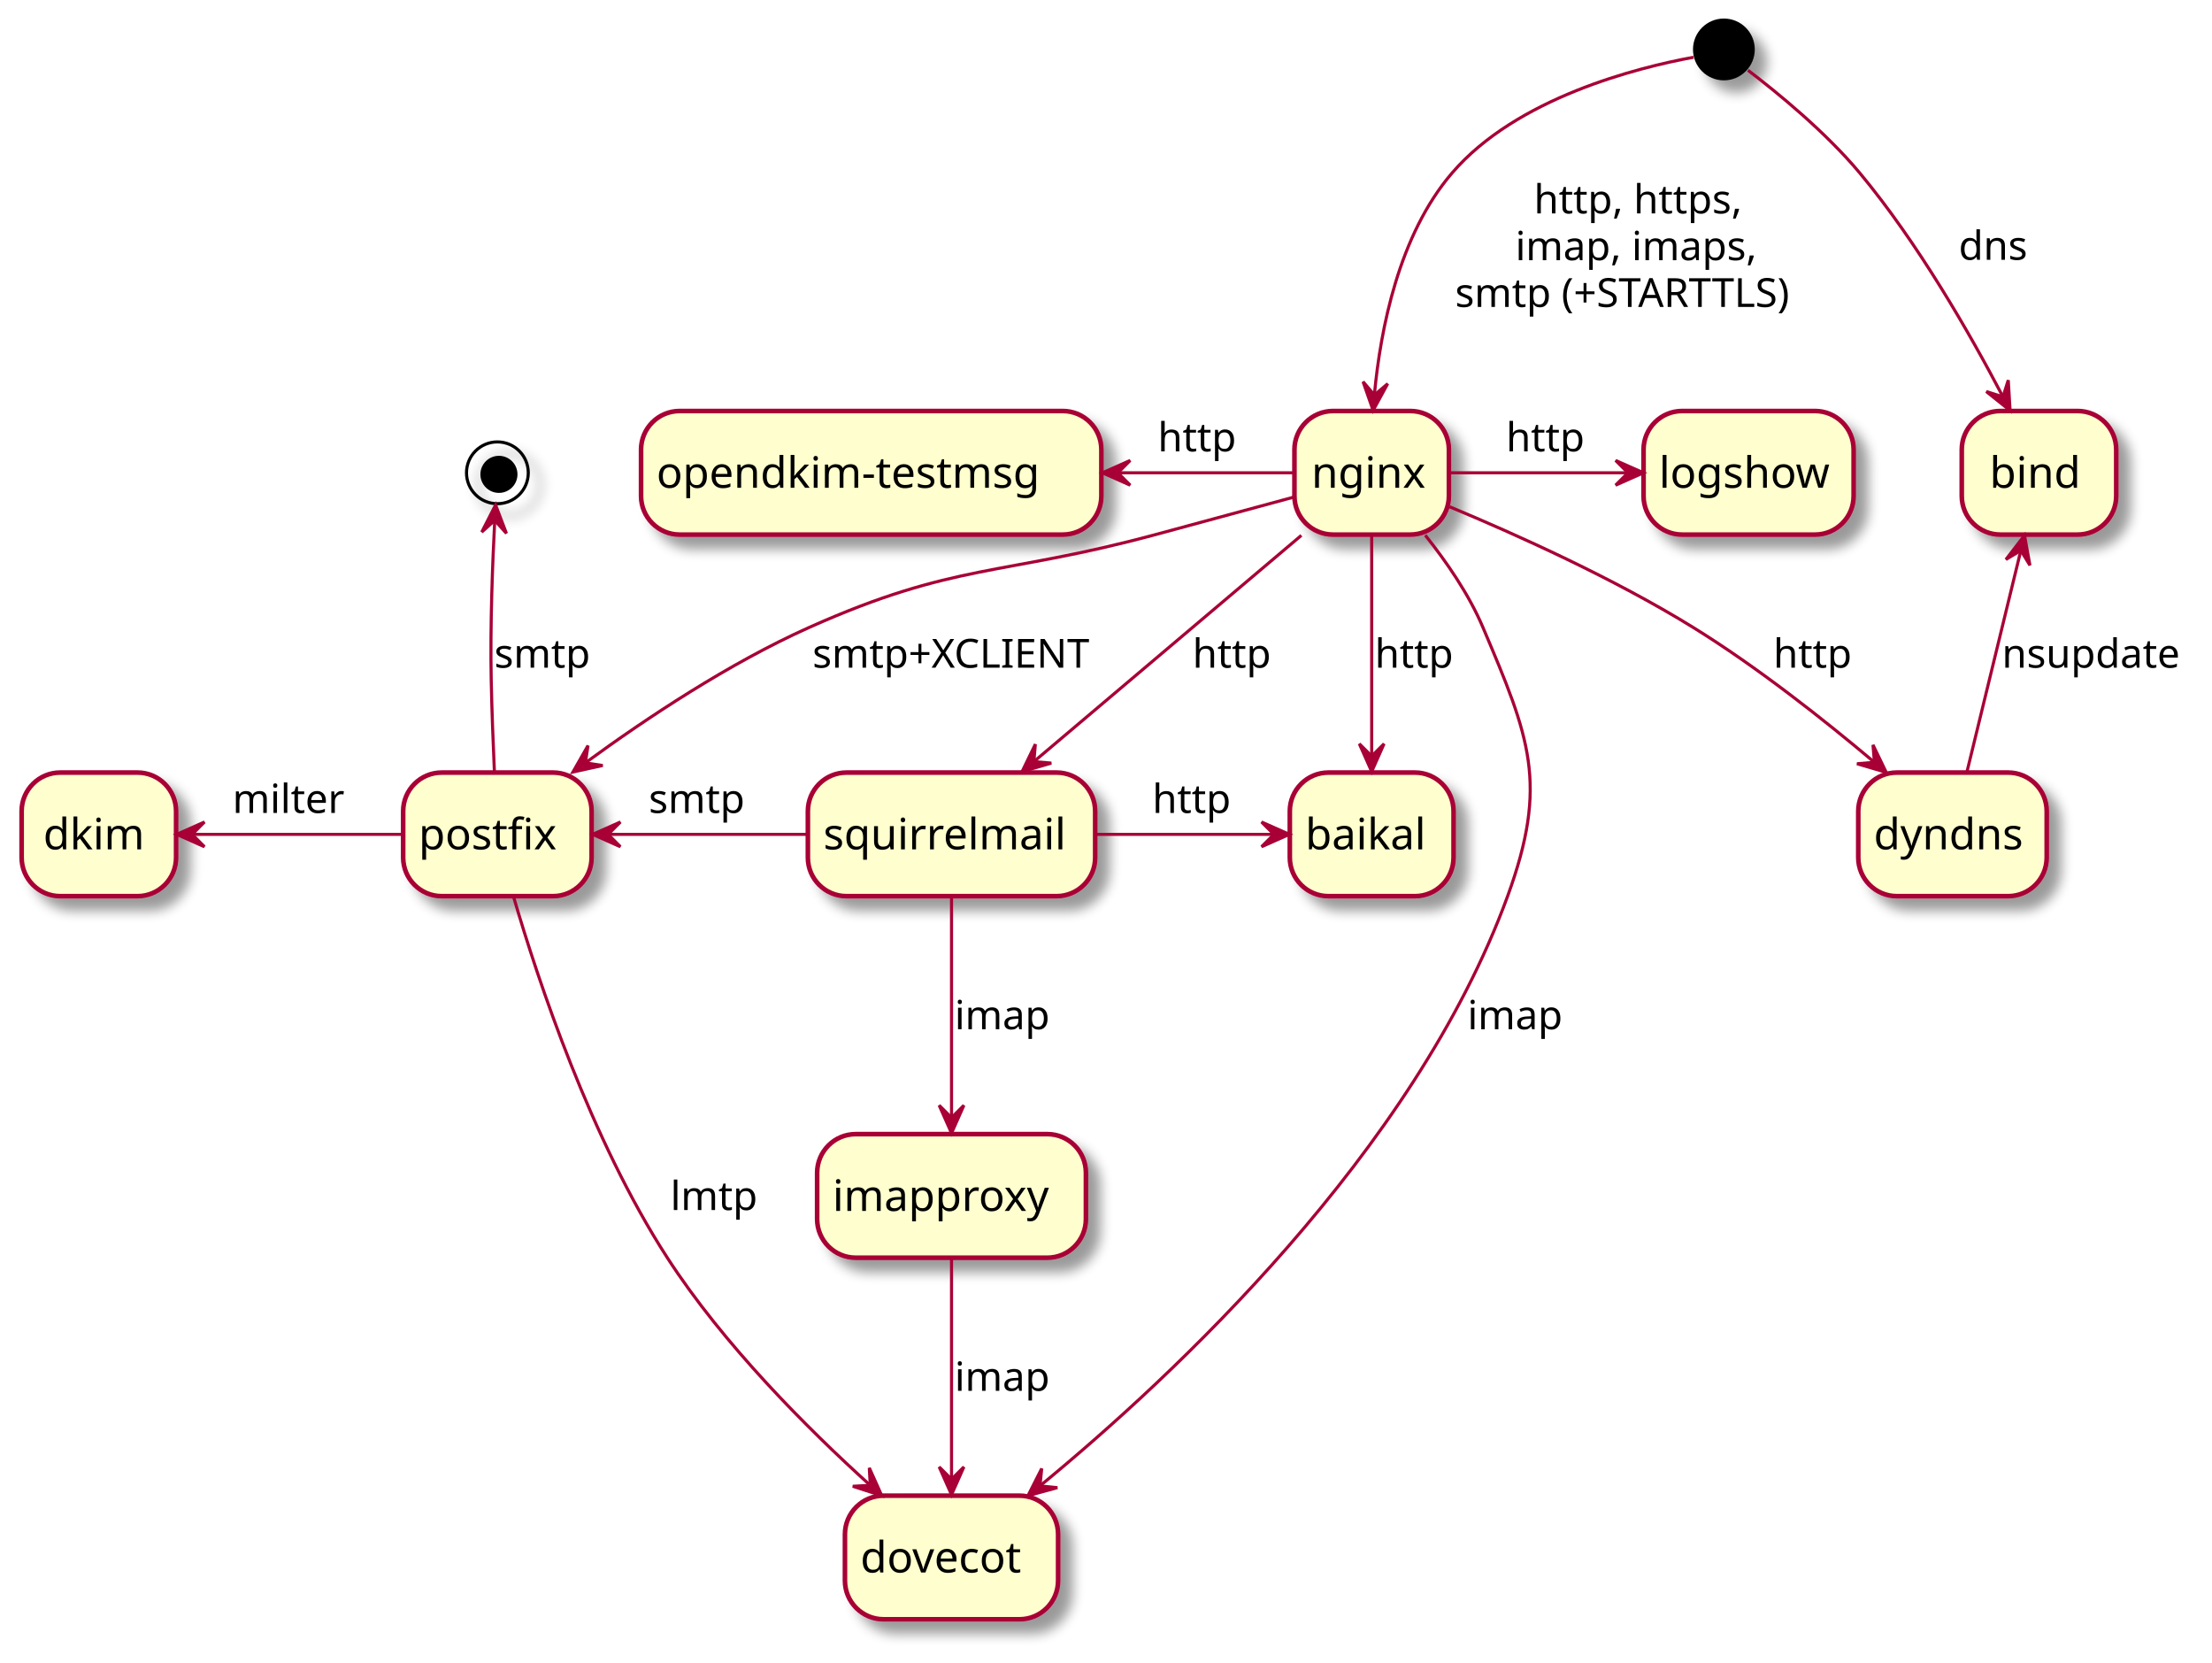
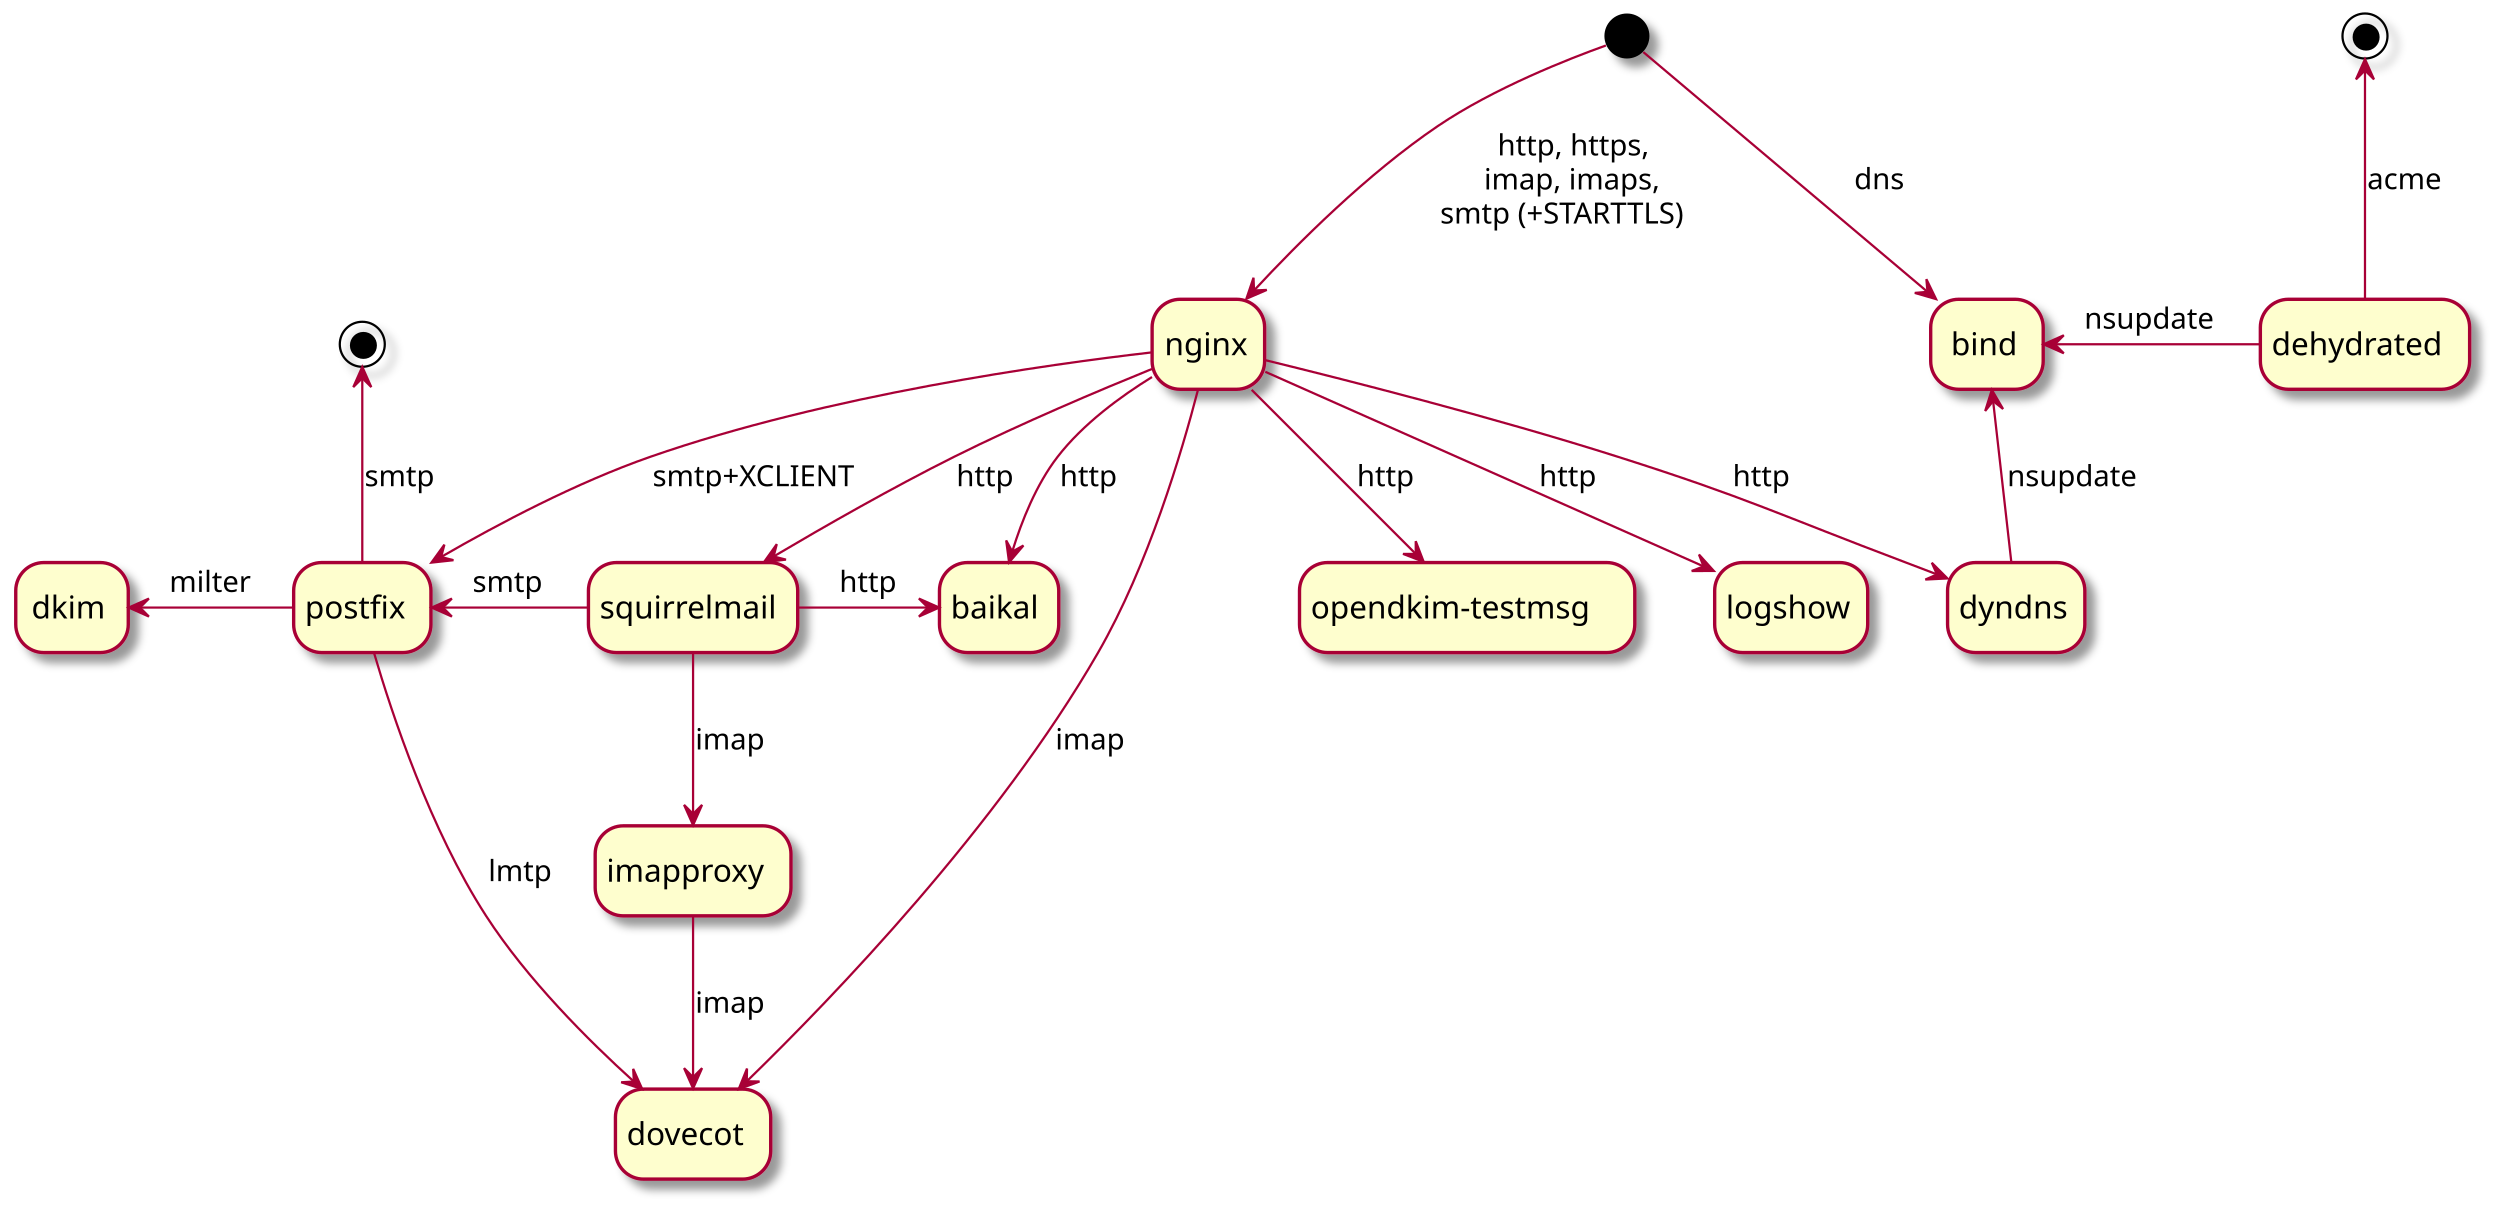
- <svg xmlns="http://www.w3.org/2000/svg" contentScriptType="application/ecmascript" contentStyleType="text/css" height="538px" preserveAspectRatio="none" style="width:716px;height:538px;background:#FFFFFF;" version="1.1" viewBox="0 0 716 538" width="716px" zoomAndPan="magnify">
+ <svg xmlns="http://www.w3.org/2000/svg" contentScriptType="application/ecmascript" contentStyleType="text/css" height="538px" preserveAspectRatio="none" style="width:1111px;height:538px;background:#FFFFFF;" version="1.1" viewBox="0 0 1111 538" width="1111px" zoomAndPan="magnify">
  <defs>
-     <filter height="300%" id="f2e9yrr1q98a0" width="300%" x="-1" y="-1">
+     <filter height="300%" id="f19gai2gml746i" width="300%" x="-1" y="-1">
      <feGaussianBlur result="blurOut" stdDeviation="2.0" />
      <feColorMatrix in="blurOut" result="blurOut2" type="matrix" values="0 0 0 0 0 0 0 0 0 0 0 0 0 0 0 0 0 0 .4 0" />
      <feOffset dx="4.0" dy="4.0" in="blurOut2" result="blurOut3" />
      <feBlend in="SourceGraphic" in2="blurOut3" mode="normal" />
    </filter>
  </defs>
  <g>
-     <ellipse cx="558" cy="16" fill="#000000" filter="url(#f2e9yrr1q98a0)" rx="10" ry="10" style="stroke:none;stroke-width:1.0;" />
-     <rect fill="#FEFECE" filter="url(#f2e9yrr1q98a0)" height="40" rx="12.5" ry="12.5" style="stroke:#A80036;stroke-width:1.5;" width="50" x="419" y="133" />
-     <text fill="#000000" font-family="sans-serif" font-size="14" lengthAdjust="spacing" textLength="39" x="424.5" y="157.847">nginx</text>
-     <rect fill="#FEFECE" filter="url(#f2e9yrr1q98a0)" height="40" rx="12.5" ry="12.5" style="stroke:#A80036;stroke-width:1.5;" width="50" x="635" y="133" />
-     <text fill="#000000" font-family="sans-serif" font-size="14" lengthAdjust="spacing" textLength="32" x="644" y="157.847">bind</text>
-     <rect fill="#FEFECE" filter="url(#f2e9yrr1q98a0)" height="40" rx="12.5" ry="12.5" style="stroke:#A80036;stroke-width:1.5;" width="61" x="601.5" y="250" />
-     <text fill="#000000" font-family="sans-serif" font-size="14" lengthAdjust="spacing" textLength="51" x="606.5" y="274.847">dyndns</text>
-     <rect fill="#FEFECE" filter="url(#f2e9yrr1q98a0)" height="40" rx="12.5" ry="12.5" style="stroke:#A80036;stroke-width:1.5;" width="61" x="130.5" y="250" />
+     <ellipse cx="723" cy="16" fill="#000000" filter="url(#f19gai2gml746i)" rx="10" ry="10" style="stroke:none;stroke-width:1.0;" />
+     <rect fill="#FEFECE" filter="url(#f19gai2gml746i)" height="40" rx="12.5" ry="12.5" style="stroke:#A80036;stroke-width:1.5;" width="50" x="512" y="133" />
+     <text fill="#000000" font-family="sans-serif" font-size="14" lengthAdjust="spacing" textLength="39" x="517.5" y="157.847">nginx</text>
+     <rect fill="#FEFECE" filter="url(#f19gai2gml746i)" height="40" rx="12.5" ry="12.5" style="stroke:#A80036;stroke-width:1.5;" width="50" x="858" y="133" />
+     <text fill="#000000" font-family="sans-serif" font-size="14" lengthAdjust="spacing" textLength="32" x="867" y="157.847">bind</text>
+     <rect fill="#FEFECE" filter="url(#f19gai2gml746i)" height="40" rx="12.5" ry="12.5" style="stroke:#A80036;stroke-width:1.5;" width="61" x="865.5" y="250" />
+     <text fill="#000000" font-family="sans-serif" font-size="14" lengthAdjust="spacing" textLength="51" x="870.5" y="274.847">dyndns</text>
+     <rect fill="#FEFECE" filter="url(#f19gai2gml746i)" height="40" rx="12.5" ry="12.5" style="stroke:#A80036;stroke-width:1.5;" width="61" x="130.5" y="250" />
    <text fill="#000000" font-family="sans-serif" font-size="14" lengthAdjust="spacing" textLength="51" x="135.5" y="274.847">postfix</text>
-     <ellipse cx="161" cy="153" filter="url(#f2e9yrr1q98a0)" rx="10" ry="10" style="stroke:#000000;stroke-width:1.0;fill:none;" />
+     <ellipse cx="161" cy="153" filter="url(#f19gai2gml746i)" rx="10" ry="10" style="stroke:#000000;stroke-width:1.0;fill:none;" />
    <ellipse cx="161.5" cy="153.5" fill="#000000" rx="6" ry="6" style="stroke:none;stroke-width:1.0;" />
-     <rect fill="#FEFECE" filter="url(#f2e9yrr1q98a0)" height="40" rx="12.5" ry="12.5" style="stroke:#A80036;stroke-width:1.5;" width="50" x="7" y="250" />
+     <rect fill="#FEFECE" filter="url(#f19gai2gml746i)" height="40" rx="12.5" ry="12.5" style="stroke:#A80036;stroke-width:1.5;" width="50" x="7" y="250" />
    <text fill="#000000" font-family="sans-serif" font-size="14" lengthAdjust="spacing" textLength="36" x="14" y="274.847">dkim</text>
-     <rect fill="#FEFECE" filter="url(#f2e9yrr1q98a0)" height="40" rx="12.5" ry="12.5" style="stroke:#A80036;stroke-width:1.5;" width="69" x="273.5" y="484" />
+     <rect fill="#FEFECE" filter="url(#f19gai2gml746i)" height="40" rx="12.5" ry="12.5" style="stroke:#A80036;stroke-width:1.5;" width="69" x="273.5" y="484" />
    <text fill="#000000" font-family="sans-serif" font-size="14" lengthAdjust="spacing" textLength="59" x="278.5" y="508.847">dovecot</text>
-     <rect fill="#FEFECE" filter="url(#f2e9yrr1q98a0)" height="40" rx="12.5" ry="12.5" style="stroke:#A80036;stroke-width:1.5;" width="87" x="264.5" y="367" />
+     <rect fill="#FEFECE" filter="url(#f19gai2gml746i)" height="40" rx="12.5" ry="12.5" style="stroke:#A80036;stroke-width:1.5;" width="87" x="264.5" y="367" />
    <text fill="#000000" font-family="sans-serif" font-size="14" lengthAdjust="spacing" textLength="77" x="269.5" y="391.847">imapproxy</text>
-     <rect fill="#FEFECE" filter="url(#f2e9yrr1q98a0)" height="40" rx="12.5" ry="12.5" style="stroke:#A80036;stroke-width:1.5;" width="93" x="261.5" y="250" />
+     <rect fill="#FEFECE" filter="url(#f19gai2gml746i)" height="40" rx="12.5" ry="12.5" style="stroke:#A80036;stroke-width:1.5;" width="93" x="261.5" y="250" />
    <text fill="#000000" font-family="sans-serif" font-size="14" lengthAdjust="spacing" textLength="83" x="266.5" y="274.847">squirrelmail</text>
-     <rect fill="#FEFECE" filter="url(#f2e9yrr1q98a0)" height="40" rx="12.5" ry="12.5" style="stroke:#A80036;stroke-width:1.5;" width="53" x="417.5" y="250" />
+     <rect fill="#FEFECE" filter="url(#f19gai2gml746i)" height="40" rx="12.5" ry="12.5" style="stroke:#A80036;stroke-width:1.5;" width="53" x="417.5" y="250" />
    <text fill="#000000" font-family="sans-serif" font-size="14" lengthAdjust="spacing" textLength="43" x="422.5" y="274.847">baikal</text>
-     <rect fill="#FEFECE" filter="url(#f2e9yrr1q98a0)" height="40" rx="12.5" ry="12.5" style="stroke:#A80036;stroke-width:1.5;" width="149" x="207.5" y="133" />
-     <text fill="#000000" font-family="sans-serif" font-size="14" lengthAdjust="spacing" textLength="139" x="212.5" y="157.847">opendkim-testmsg</text>
-     <rect fill="#FEFECE" filter="url(#f2e9yrr1q98a0)" height="40" rx="12.5" ry="12.5" style="stroke:#A80036;stroke-width:1.5;" width="68" x="532" y="133" />
-     <text fill="#000000" font-family="sans-serif" font-size="14" lengthAdjust="spacing" textLength="58" x="537" y="157.847">logshow</text>
-     <path d="M548.167,18.528 C529.946,21.887 490.891,31.648 470,56 C452.795,76.055 446.869,106.438 444.885,127.634 " fill="none" id="*start-to-nginx" style="stroke:#A80036;stroke-width:1.0;" />
-     <polygon fill="#A80036" points="444.461,132.813,449.183,124.17,444.87,127.83,441.21,123.516,444.461,132.813" style="stroke:#A80036;stroke-width:1.0;" />
-     <text fill="#000000" font-family="sans-serif" font-size="13" lengthAdjust="spacing" textLength="71" x="496.5" y="69.067">http, https,</text>
-     <text fill="#000000" font-family="sans-serif" font-size="13" lengthAdjust="spacing" textLength="83" x="490.5" y="84.2">imap, imaps,</text>
-     <text fill="#000000" font-family="sans-serif" font-size="13" lengthAdjust="spacing" textLength="122" x="471" y="99.332">smtp (+STARTTLS)</text>
-     <path d="M565.8,22.733 C575.135,29.843 590.894,42.667 602,56 C620.806,78.578 637.595,107.895 648.209,128.161 " fill="none" id="*start-to-bind" style="stroke:#A80036;stroke-width:1.0;" />
-     <polygon fill="#A80036" points="650.641,132.852,650.051,123.021,648.34,128.413,642.948,126.702,650.641,132.852" style="stroke:#A80036;stroke-width:1.0;" />
-     <text fill="#000000" font-family="sans-serif" font-size="13" lengthAdjust="spacing" textLength="23" x="634" y="84.067">dns</text>
-     <path d="M469.193,163.977 C490.781,172.964 522.356,187.166 548,203 C568.803,215.845 590.456,232.962 606.567,246.546 " fill="none" id="nginx-to-dyndns" style="stroke:#A80036;stroke-width:1.0;" />
-     <polygon fill="#A80036" points="610.54,249.918,606.266,241.045,606.728,246.683,601.09,247.144,610.54,249.918" style="stroke:#A80036;stroke-width:1.0;" />
-     <text fill="#000000" font-family="sans-serif" font-size="13" lengthAdjust="spacing" textLength="26" x="574" y="216.067">http</text>
-     <path d="M654.114,178.175 C648.935,199.448 641.493,230.013 636.702,249.689 " fill="none" id="bind-backto-dyndns" style="stroke:#A80036;stroke-width:1.0;" />
-     <polygon fill="#A80036" points="655.313,173.248,649.295,181.045,654.129,178.106,657.068,182.939,655.313,173.248" style="stroke:#A80036;stroke-width:1.0;" />
-     <text fill="#000000" font-family="sans-serif" font-size="13" lengthAdjust="spacing" textLength="60" x="648" y="216.067">nsupdate</text>
-     <path d="M418.733,160.88 C405.426,164.498 388.833,169 374,173 C324.244,186.416 309.048,181.975 262,203 C236.042,214.6 209.217,232.453 189.742,246.668 " fill="none" id="nginx-to-postfix" style="stroke:#A80036;stroke-width:1.0;" />
-     <polygon fill="#A80036" points="185.453,249.826,195.072,247.71,189.479,246.861,190.328,241.268,185.453,249.826" style="stroke:#A80036;stroke-width:1.0;" />
-     <text fill="#000000" font-family="sans-serif" font-size="13" lengthAdjust="spacing" textLength="96" x="263" y="216.067">smtp+XCLIENT</text>
-     <path d="M160.129,168.678 C159.437,182.051 158.64,202.35 159,220 C159.201,229.874 159.631,240.861 160.041,249.924 " fill="none" id="postfix1-backto-postfix" style="stroke:#A80036;stroke-width:1.0;" />
-     <polygon fill="#A80036" points="160.416,163.398,155.936,172.169,160.146,168.391,163.924,172.601,160.416,163.398" style="stroke:#A80036;stroke-width:1.0;" />
-     <text fill="#000000" font-family="sans-serif" font-size="13" lengthAdjust="spacing" textLength="33" x="160" y="216.067">smtp</text>
+     <rect fill="#FEFECE" filter="url(#f19gai2gml746i)" height="40" rx="12.5" ry="12.5" style="stroke:#A80036;stroke-width:1.5;" width="149" x="577.5" y="250" />
+     <text fill="#000000" font-family="sans-serif" font-size="14" lengthAdjust="spacing" textLength="139" x="582.5" y="274.847">opendkim-testmsg</text>
+     <rect fill="#FEFECE" filter="url(#f19gai2gml746i)" height="40" rx="12.5" ry="12.5" style="stroke:#A80036;stroke-width:1.5;" width="68" x="762" y="250" />
+     <text fill="#000000" font-family="sans-serif" font-size="14" lengthAdjust="spacing" textLength="58" x="767" y="274.847">logshow</text>
+     <ellipse cx="1051" cy="16" filter="url(#f19gai2gml746i)" rx="10" ry="10" style="stroke:#000000;stroke-width:1.0;fill:none;" />
+     <ellipse cx="1051.5" cy="16.5" fill="#000000" rx="6" ry="6" style="stroke:none;stroke-width:1.0;" />
+     <rect fill="#FEFECE" filter="url(#f19gai2gml746i)" height="40" rx="12.5" ry="12.5" style="stroke:#A80036;stroke-width:1.5;" width="93" x="1004.5" y="133" />
+     <text fill="#000000" font-family="sans-serif" font-size="14" lengthAdjust="spacing" textLength="83" x="1009.5" y="157.847">dehydrated</text>
+     <path d="M713.667,20.208 C697.602,25.968 664.035,39.06 639,56 C607.715,77.169 576.843,107.992 557.4,128.961 " fill="none" id="*start-to-nginx" style="stroke:#A80036;stroke-width:1.0;" />
+     <polygon fill="#A80036" points="553.905,132.757,562.945,128.847,557.293,129.079,557.061,123.427,553.905,132.757" style="stroke:#A80036;stroke-width:1.0;" />
+     <text fill="#000000" font-family="sans-serif" font-size="13" lengthAdjust="spacing" textLength="71" x="665.5" y="69.067">http, https,</text>
+     <text fill="#000000" font-family="sans-serif" font-size="13" lengthAdjust="spacing" textLength="83" x="659.5" y="84.2">imap, imaps,</text>
+     <text fill="#000000" font-family="sans-serif" font-size="13" lengthAdjust="spacing" textLength="122" x="640" y="99.332">smtp (+STARTTLS)</text>
+     <path d="M730.291,23.151 C752.292,41.715 818.813,97.843 856.398,129.554 " fill="none" id="*start-to-bind" style="stroke:#A80036;stroke-width:1.0;" />
+     <polygon fill="#A80036" points="860.387,132.921,856.09,124.059,856.566,129.696,850.929,130.172,860.387,132.921" style="stroke:#A80036;stroke-width:1.0;" />
+     <text fill="#000000" font-family="sans-serif" font-size="13" lengthAdjust="spacing" textLength="23" x="824" y="84.067">dns</text>
+     <path d="M562.228,160.038 C597.554,168.664 663.641,185.423 719,203 C776.761,221.34 790.301,228.6 847,250 C851.388,251.656 855.99,253.413 860.542,255.164 " fill="none" id="nginx-to-dyndns" style="stroke:#A80036;stroke-width:1.0;" />
+     <polygon fill="#A80036" points="865.45,257.057,858.491,250.088,860.785,255.259,855.614,257.552,865.45,257.057" style="stroke:#A80036;stroke-width:1.0;" />
+     <text fill="#000000" font-family="sans-serif" font-size="13" lengthAdjust="spacing" textLength="26" x="770" y="216.067">http</text>
+     <path d="M885.763,178.445 C888.167,199.705 891.602,230.096 893.817,249.689 " fill="none" id="bind-backto-dyndns" style="stroke:#A80036;stroke-width:1.0;" />
+     <polygon fill="#A80036" points="885.176,173.248,882.212,182.64,885.737,178.216,890.161,181.742,885.176,173.248" style="stroke:#A80036;stroke-width:1.0;" />
+     <text fill="#000000" font-family="sans-serif" font-size="13" lengthAdjust="spacing" textLength="60" x="892" y="216.067">nsupdate</text>
+     <path d="M511.748,156.616 C466.207,161.85 367.736,175.54 289,203 C256.219,214.433 221.34,232.881 196.285,247.37 " fill="none" id="nginx-to-postfix" style="stroke:#A80036;stroke-width:1.0;" />
+     <polygon fill="#A80036" points="191.723,250.027,201.513,248.956,196.044,247.512,197.489,242.042,191.723,250.027" style="stroke:#A80036;stroke-width:1.0;" />
+     <text fill="#000000" font-family="sans-serif" font-size="13" lengthAdjust="spacing" textLength="96" x="290" y="216.067">smtp+XCLIENT</text>
+     <path d="M161,168.081 C161,188.612 161,226.824 161,249.881 " fill="none" id="postfix1-backto-postfix" style="stroke:#A80036;stroke-width:1.0;" />
+     <polygon fill="#A80036" points="161,163.024,157,172.024,161,168.024,165,172.024,161,163.024" style="stroke:#A80036;stroke-width:1.0;" />
+     <text fill="#000000" font-family="sans-serif" font-size="13" lengthAdjust="spacing" textLength="33" x="162" y="216.067">smtp</text>
    <path d="M62.25,270 C82.781,270 109.832,270 130.43,270 " fill="none" id="dkim-backto-postfix" style="stroke:#A80036;stroke-width:1.0;" />
    <polygon fill="#A80036" points="57.179,270,66.179,274,62.179,270,66.179,266,57.179,270" style="stroke:#A80036;stroke-width:1.0;" />
    <text fill="#000000" font-family="sans-serif" font-size="13" lengthAdjust="spacing" textLength="37" x="75.25" y="263.067">milter</text>
    <path d="M166.213,290.121 C174.214,317.482 191.237,368.722 216,407 C234.221,435.165 261.399,462.286 281.494,480.475 " fill="none" id="postfix-to-dovecot" style="stroke:#A80036;stroke-width:1.0;" />
    <polygon fill="#A80036" points="285.414,483.991,281.385,475.004,281.692,480.652,276.043,480.959,285.414,483.991" style="stroke:#A80036;stroke-width:1.0;" />
    <text fill="#000000" font-family="sans-serif" font-size="13" lengthAdjust="spacing" textLength="29" x="217" y="391.567">lmtp</text>
-     <path d="M461.348,173.203 C468.182,181.76 475.466,192.31 480,203 C495.161,238.748 501.306,253.521 488,290 C457.785,372.837 379.458,445.615 336.769,480.719 " fill="none" id="nginx-to-dovecot" style="stroke:#A80036;stroke-width:1.0;" />
-     <polygon fill="#A80036" points="332.752,483.998,342.254,481.406,336.626,480.837,337.195,475.209,332.752,483.998" style="stroke:#A80036;stroke-width:1.0;" />
-     <text fill="#000000" font-family="sans-serif" font-size="13" lengthAdjust="spacing" textLength="32" x="475" y="333.067">imap</text>
+     <path d="M532.336,173.402 C525.279,200.662 510.3,251.292 488,290 C443.578,367.108 370.155,443.292 332.275,480.131 " fill="none" id="nginx-to-dovecot" style="stroke:#A80036;stroke-width:1.0;" />
+     <polygon fill="#A80036" points="328.279,483.999,337.528,480.614,331.872,480.522,331.964,474.865,328.279,483.999" style="stroke:#A80036;stroke-width:1.0;" />
+     <text fill="#000000" font-family="sans-serif" font-size="13" lengthAdjust="spacing" textLength="32" x="469" y="333.067">imap</text>
    <path d="M308,407.248 C308,426.818 308,457.207 308,478.487 " fill="none" id="imapproxy-to-dovecot" style="stroke:#A80036;stroke-width:1.0;" />
    <polygon fill="#A80036" points="308,483.689,312,474.689,308,478.689,304,474.689,308,483.689" style="stroke:#A80036;stroke-width:1.0;" />
    <text fill="#000000" font-family="sans-serif" font-size="13" lengthAdjust="spacing" textLength="32" x="309" y="450.067">imap</text>
    <path d="M197.142,270 C216.489,270 240.541,270 261.292,270 " fill="none" id="postfix-backto-squirrelmail" style="stroke:#A80036;stroke-width:1.0;" />
    <polygon fill="#A80036" points="191.816,270,200.816,274,196.816,270,200.816,266,191.816,270" style="stroke:#A80036;stroke-width:1.0;" />
    <text fill="#000000" font-family="sans-serif" font-size="13" lengthAdjust="spacing" textLength="33" x="210" y="263.067">smtp</text>
    <path d="M308,290.248 C308,309.818 308,340.207 308,361.487 " fill="none" id="squirrelmail-to-imapproxy" style="stroke:#A80036;stroke-width:1.0;" />
    <polygon fill="#A80036" points="308,366.689,312,357.689,308,361.689,304,357.689,308,366.689" style="stroke:#A80036;stroke-width:1.0;" />
    <text fill="#000000" font-family="sans-serif" font-size="13" lengthAdjust="spacing" textLength="32" x="309" y="333.067">imap</text>
    <path d="M354.803,270 C373.744,270 395.121,270 412.199,270 " fill="none" id="squirrelmail-to-baikal" style="stroke:#A80036;stroke-width:1.0;" />
    <polygon fill="#A80036" points="417.354,270,408.354,266,412.354,270,408.354,274,417.354,270" style="stroke:#A80036;stroke-width:1.0;" />
    <text fill="#000000" font-family="sans-serif" font-size="13" lengthAdjust="spacing" textLength="26" x="373" y="263.067">http</text>
-     <path d="M421.237,173.248 C397.407,193.399 360.012,225.019 334.779,246.356 " fill="none" id="nginx-to-squirrelmail" style="stroke:#A80036;stroke-width:1.0;" />
-     <polygon fill="#A80036" points="330.838,249.689,340.293,246.933,334.656,246.461,335.128,240.824,330.838,249.689" style="stroke:#A80036;stroke-width:1.0;" />
-     <text fill="#000000" font-family="sans-serif" font-size="13" lengthAdjust="spacing" textLength="26" x="386" y="216.067">http</text>
-     <path d="M444,173.248 C444,192.818 444,223.207 444,244.487 " fill="none" id="nginx-to-baikal" style="stroke:#A80036;stroke-width:1.0;" />
-     <polygon fill="#A80036" points="444,249.689,448,240.689,444,244.689,440,240.689,444,249.689" style="stroke:#A80036;stroke-width:1.0;" />
-     <text fill="#000000" font-family="sans-serif" font-size="13" lengthAdjust="spacing" textLength="26" x="445" y="216.067">http</text>
-     <path d="M469.278,153 C485.865,153 507.893,153 526.737,153 " fill="none" id="nginx-to-logshow" style="stroke:#A80036;stroke-width:1.0;" />
-     <polygon fill="#A80036" points="531.96,153,522.96,149,526.96,153,522.96,157,531.96,153" style="stroke:#A80036;stroke-width:1.0;" />
-     <text fill="#000000" font-family="sans-serif" font-size="13" lengthAdjust="spacing" textLength="26" x="487.5" y="146.067">http</text>
-     <path d="M362.09,153 C382.777,153 403.544,153 418.991,153 " fill="none" id="opendkimtestmsg-backto-nginx" style="stroke:#A80036;stroke-width:1.0;" />
-     <polygon fill="#A80036" points="356.835,153,365.835,157,361.835,153,365.835,149,356.835,153" style="stroke:#A80036;stroke-width:1.0;" />
-     <text fill="#000000" font-family="sans-serif" font-size="13" lengthAdjust="spacing" textLength="26" x="374.75" y="146.067">http</text>
+     <path d="M511.958,163.947 C488.821,173.351 453.651,188.19 424,203 C396.599,216.686 366.567,233.835 343.927,247.223 " fill="none" id="nginx-to-squirrelmail" style="stroke:#A80036;stroke-width:1.0;" />
+     <polygon fill="#A80036" points="339.5,249.848,349.281,248.695,343.8,247.297,345.199,241.815,339.5,249.848" style="stroke:#A80036;stroke-width:1.0;" />
+     <text fill="#000000" font-family="sans-serif" font-size="13" lengthAdjust="spacing" textLength="26" x="425" y="216.067">http</text>
+     <path d="M511.953,167.548 C498.02,176.148 481.27,188.398 470,203 C460.501,215.308 454.048,231.527 449.946,244.806 " fill="none" id="nginx-to-baikal" style="stroke:#A80036;stroke-width:1.0;" />
+     <polygon fill="#A80036" points="448.436,249.923,454.82,242.424,449.852,245.128,447.148,240.159,448.436,249.923" style="stroke:#A80036;stroke-width:1.0;" />
+     <text fill="#000000" font-family="sans-serif" font-size="13" lengthAdjust="spacing" textLength="26" x="471" y="216.067">http</text>
+     <path d="M562.306,165.236 C607.651,185.37 703.034,227.721 756.868,251.625 " fill="none" id="nginx-to-logshow" style="stroke:#A80036;stroke-width:1.0;" />
+     <polygon fill="#A80036" points="761.627,253.738,755.024,246.431,757.057,251.709,751.778,253.743,761.627,253.738" style="stroke:#A80036;stroke-width:1.0;" />
+     <text fill="#000000" font-family="sans-serif" font-size="13" lengthAdjust="spacing" textLength="26" x="684" y="216.067">http</text>
+     <path d="M556.248,173.248 C576.316,193.316 607.759,224.759 629.092,246.092 " fill="none" id="nginx-to-opendkimtestmsg" style="stroke:#A80036;stroke-width:1.0;" />
+     <polygon fill="#A80036" points="632.689,249.689,629.154,240.497,629.154,246.154,623.497,246.154,632.689,249.689" style="stroke:#A80036;stroke-width:1.0;" />
+     <text fill="#000000" font-family="sans-serif" font-size="13" lengthAdjust="spacing" textLength="26" x="603" y="216.067">http</text>
+     <path d="M913.386,153 C938.746,153 975.306,153 1004.369,153 " fill="none" id="bind-backto-dehydrated" style="stroke:#A80036;stroke-width:1.0;" />
+     <polygon fill="#A80036" points="908.151,153,917.151,157,913.151,153,917.151,149,908.151,153" style="stroke:#A80036;stroke-width:1.0;" />
+     <text fill="#000000" font-family="sans-serif" font-size="13" lengthAdjust="spacing" textLength="60" x="926.25" y="146.067">nsupdate</text>
+     <path d="M1051,31.379 C1051,55.857 1051,105.625 1051,132.962 " fill="none" id="dehydrated1-backto-dehydrated" style="stroke:#A80036;stroke-width:1.0;" />
+     <polygon fill="#A80036" points="1051,26.279,1047,35.279,1051,31.279,1055,35.279,1051,26.279" style="stroke:#A80036;stroke-width:1.0;" />
+     <text fill="#000000" font-family="sans-serif" font-size="13" lengthAdjust="spacing" textLength="36" x="1052" y="84.067">acme</text>
  </g>
</svg>
